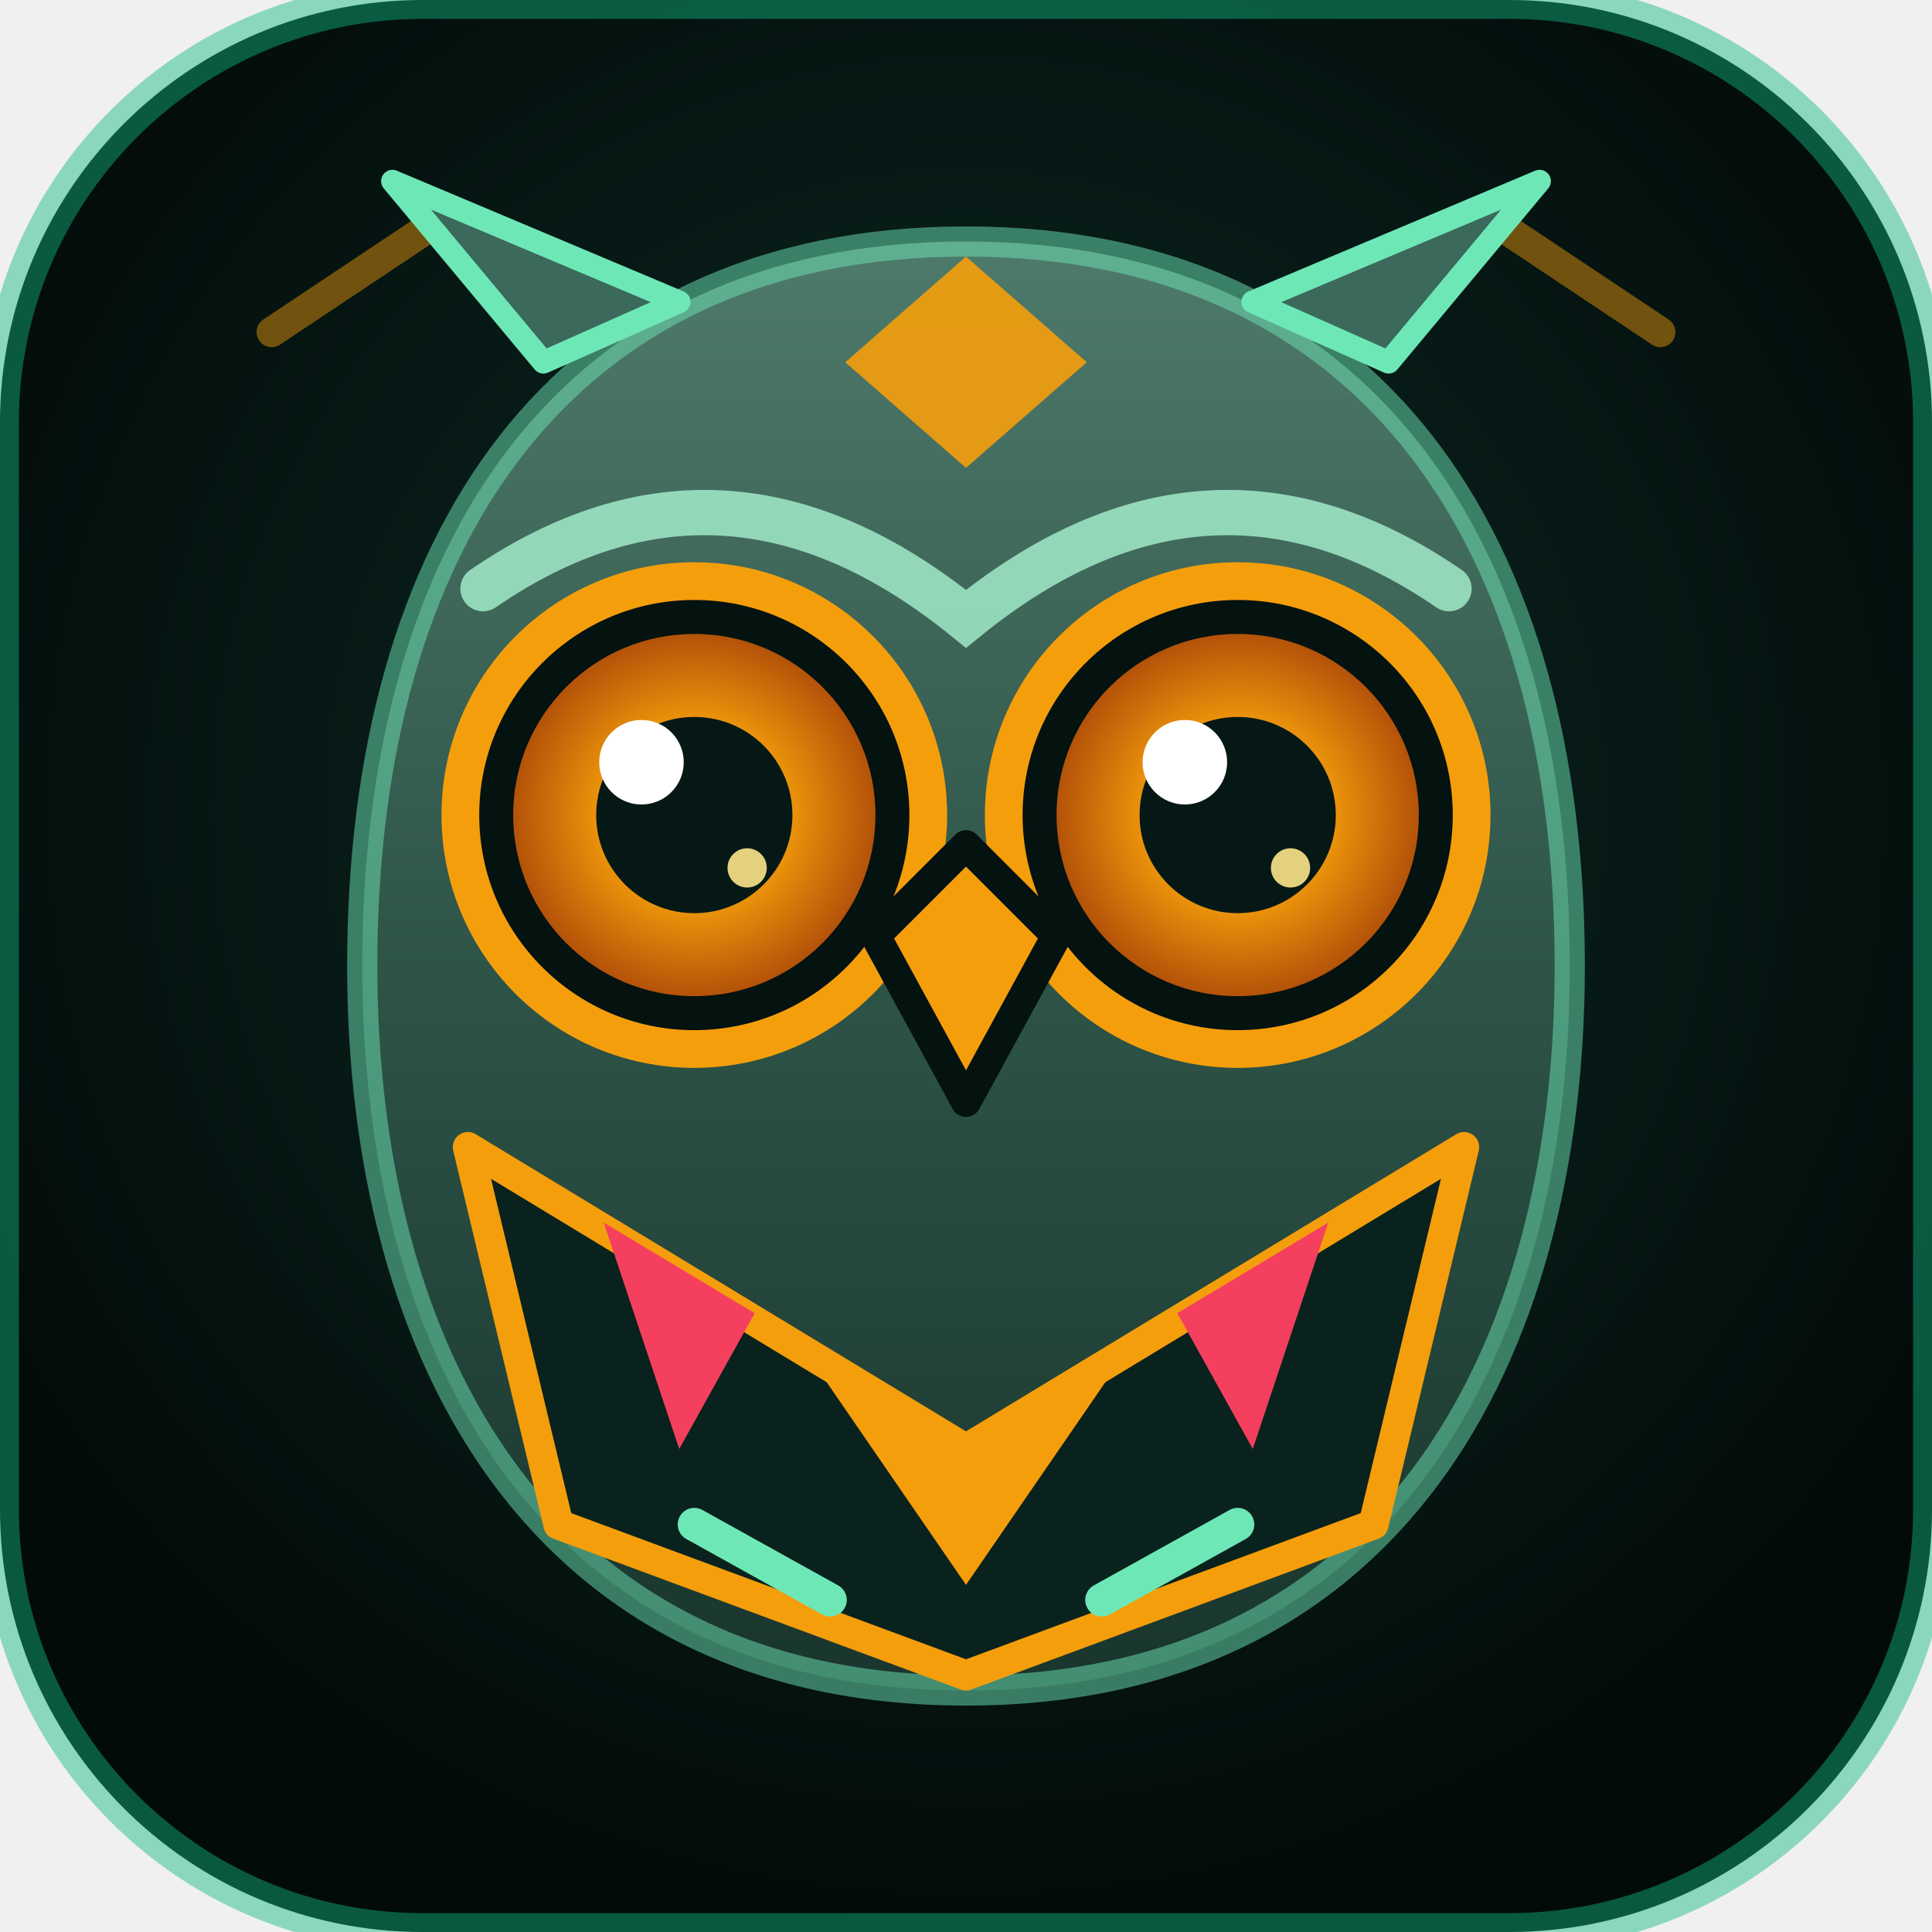
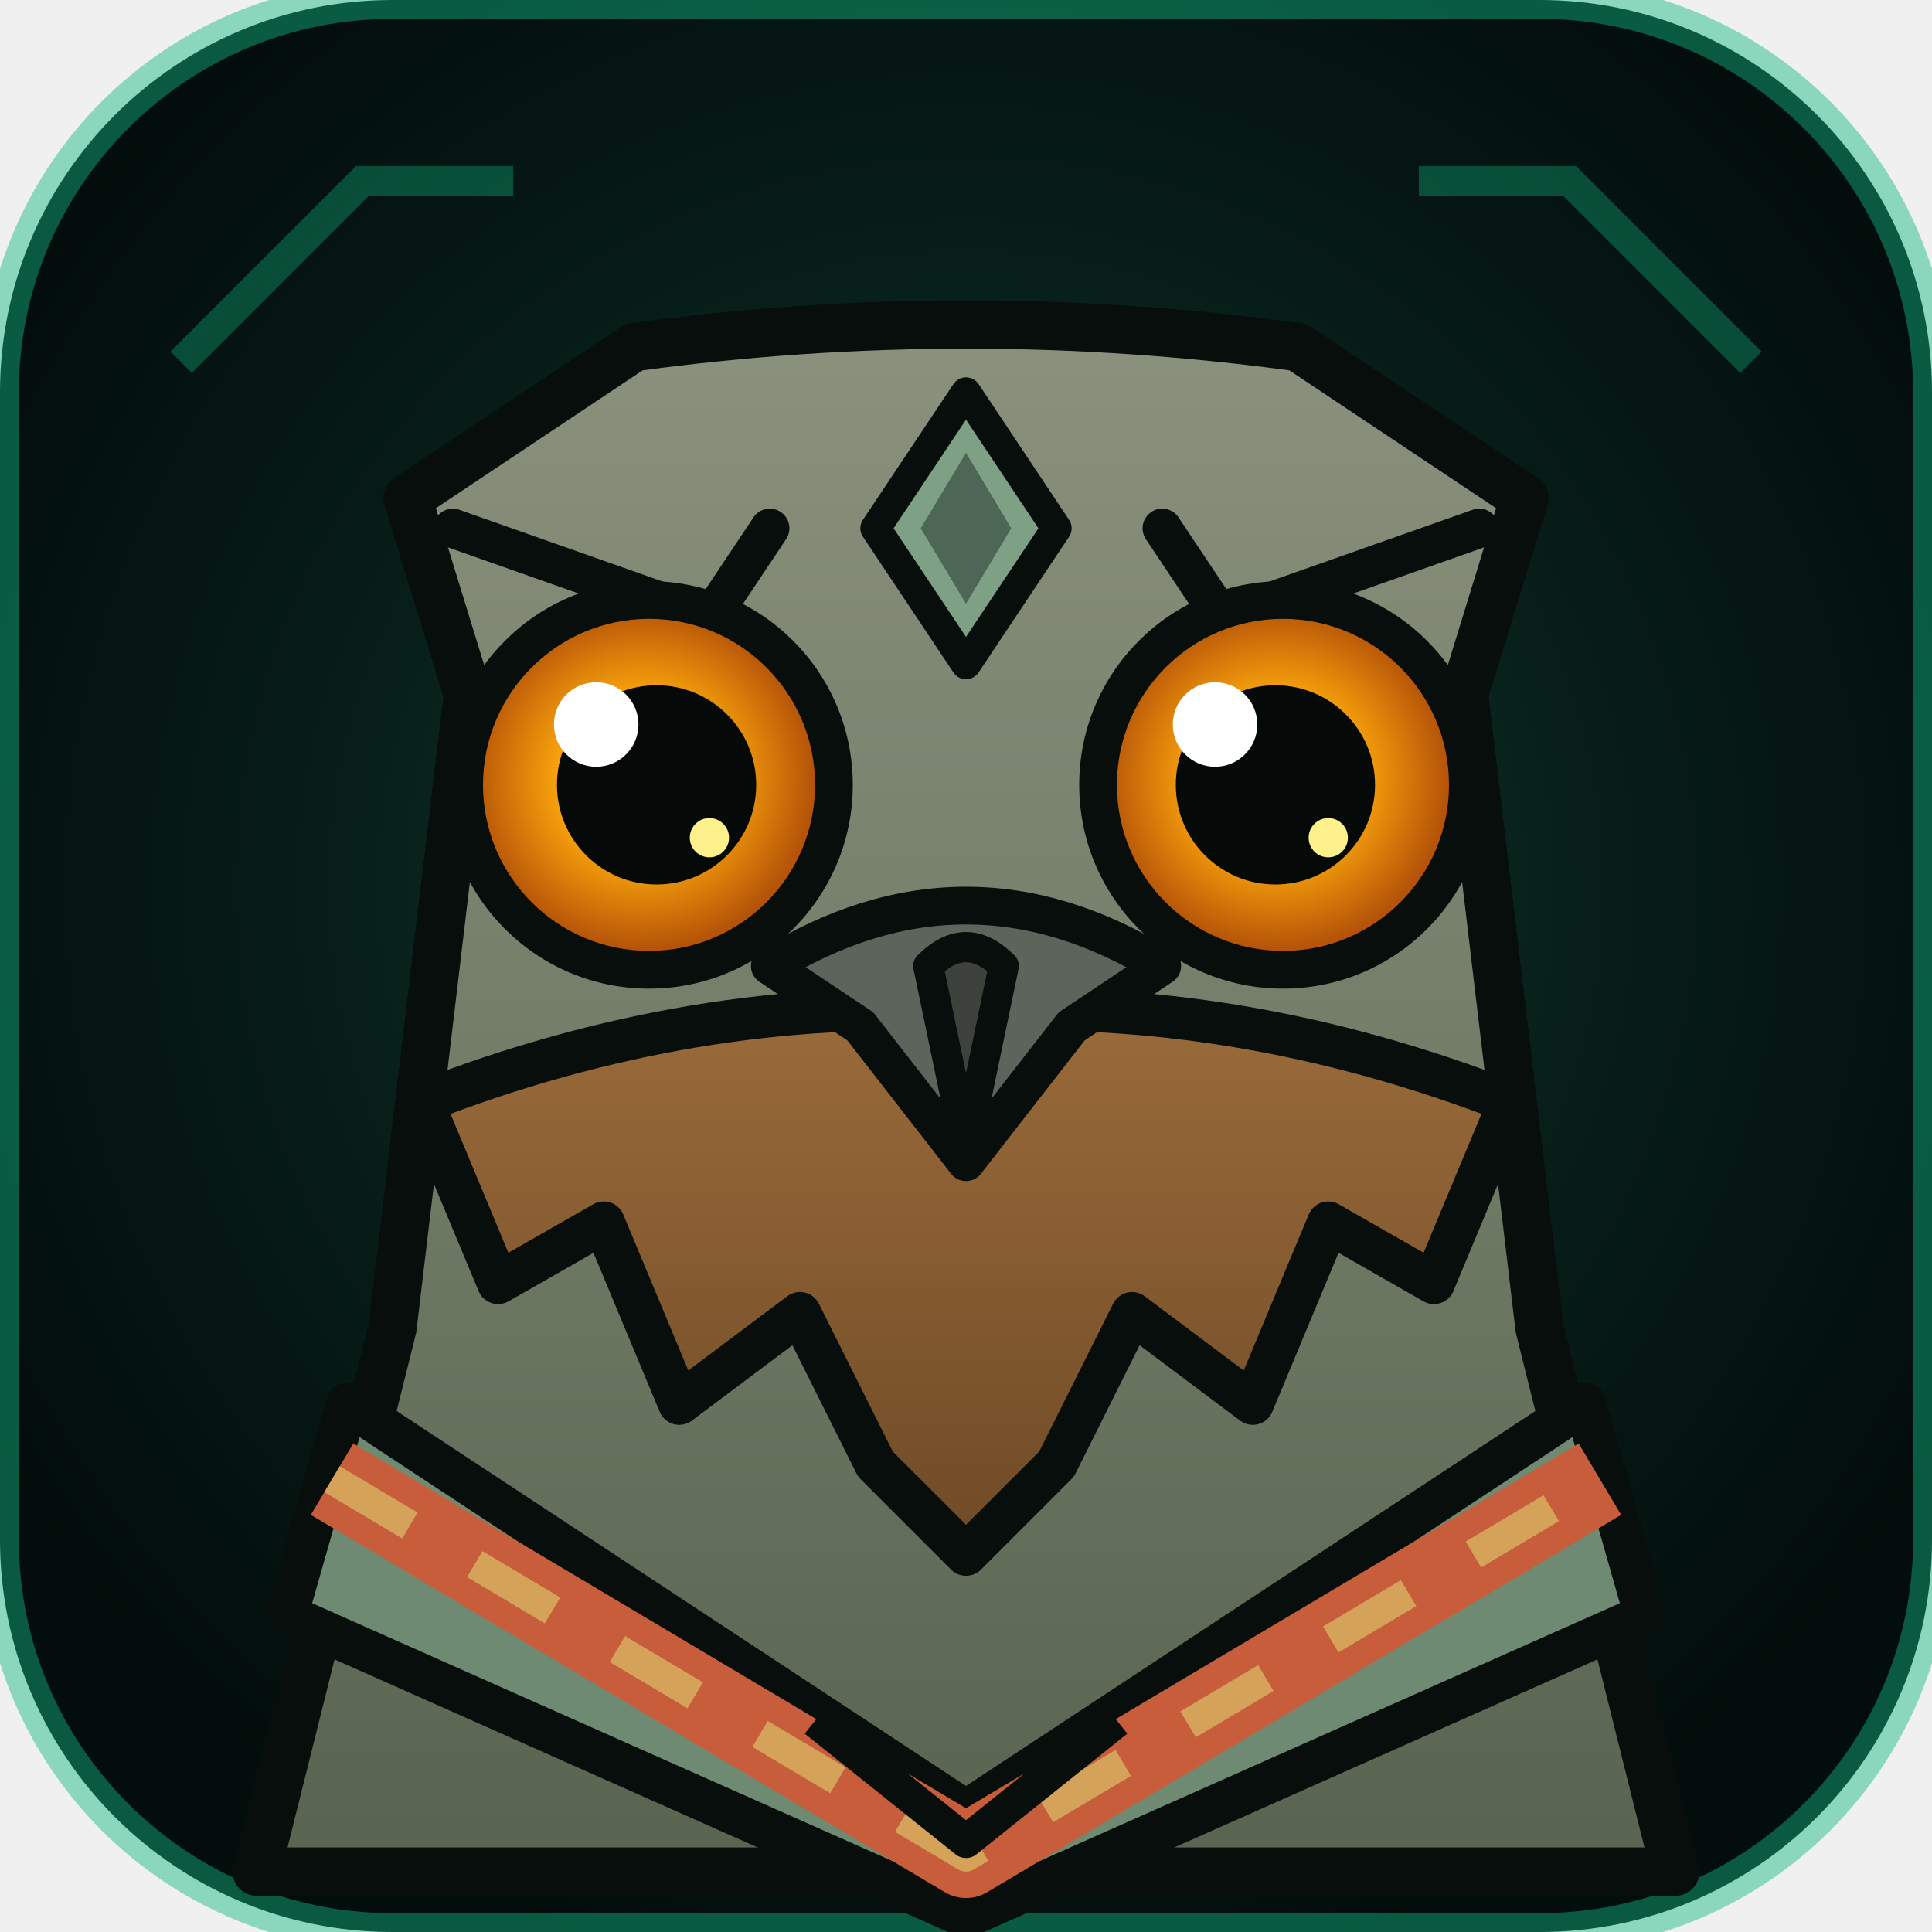
<svg xmlns="http://www.w3.org/2000/svg" viewBox="0 0 128 128">
  <defs>
-     <radialGradient id="bgGlow" cx="50%" cy="42%" r="58%">
-       <stop offset="0%" stop-color="#0C2A24" />
-       <stop offset="65%" stop-color="#061714" />
-       <stop offset="100%" stop-color="#030B0A" />
+     <radialGradient id="bgGlow" cx="50%" cy="46%" r="58%">
+       <stop offset="0%" stop-color="#0F3D31" />
+       <stop offset="60%" stop-color="#071C17" />
+       <stop offset="100%" stop-color="#030D0B" />
    </radialGradient>
-     <linearGradient id="plumage" x1="0%" y1="0%" x2="0%" y2="100%">
-       <stop offset="0%" stop-color="#4E7A6B" />
-       <stop offset="50%" stop-color="#2E5448" />
-       <stop offset="100%" stop-color="#19352D" />
+     <linearGradient id="slenderHead" x1="0%" y1="0%" x2="0%" y2="100%">
+       <stop offset="0%" stop-color="#8A917D" />
+       <stop offset="55%" stop-color="#6F7A65" />
+       <stop offset="100%" stop-color="#586350" />
    </linearGradient>
-     <radialGradient id="amberEye" cx="50%" cy="50%" r="50%">
-       <stop offset="0%" stop-color="#FDE68A" />
-       <stop offset="45%" stop-color="#F59E0B" />
+     <linearGradient id="chinBeard" x1="0%" y1="0%" x2="0%" y2="100%">
+       <stop offset="0%" stop-color="#9A6B3A" />
+       <stop offset="100%" stop-color="#6E4A26" />
+     </linearGradient>
+     <radialGradient id="amberEye" cx="48%" cy="48%" r="52%">
+       <stop offset="0%" stop-color="#FEF08A" />
+       <stop offset="52%" stop-color="#F59E0B" />
      <stop offset="100%" stop-color="#B45309" />
    </radialGradient>
  </defs>
-   <rect width="128" height="128" rx="28" fill="url(#bgGlow)" stroke="#10B981" stroke-width="2.5" stroke-opacity="0.45" />
-   <path d="M18 22 L30 14 L42 22 M86 22 L98 14 L110 22" fill="none" stroke="#F59E0B" stroke-width="2" stroke-linecap="round" stroke-linejoin="round" opacity="0.45" />
-   <path d="M64 16 C37 16 24 36 24 64 C24 90 36 112 64 112 C92 112 104 90 104 64 C104 36 91 16 64 16 Z" fill="url(#plumage)" stroke="#6EE7B7" stroke-width="2" stroke-opacity="0.5" />
-   <path d="M36 24 L26 12 L45 20 Z M92 24 L102 12 L83 20 Z" fill="#3B695B" stroke="#6EE7B7" stroke-width="1.5" stroke-linejoin="round" />
-   <path d="M32 39 Q48 28 64 41 Q80 28 96 39" fill="none" stroke="#A7F3D0" stroke-width="3" stroke-linecap="round" opacity="0.8" />
-   <path d="M56 24 L64 17 L72 24 L64 31 Z" fill="#F59E0B" opacity="0.9" />
-   <circle cx="46" cy="54" r="15.5" fill="#041210" stroke="#F59E0B" stroke-width="2.5" />
-   <circle cx="82" cy="54" r="15.5" fill="#041210" stroke="#F59E0B" stroke-width="2.5" />
-   <circle cx="46" cy="54" r="12" fill="url(#amberEye)" />
-   <circle cx="82" cy="54" r="12" fill="url(#amberEye)" />
-   <circle cx="46" cy="54" r="6.5" fill="#051815" />
-   <circle cx="82" cy="54" r="6.5" fill="#051815" />
-   <circle cx="42.5" cy="50.5" r="2.8" fill="#FFFFFF" />
-   <circle cx="78.5" cy="50.5" r="2.8" fill="#FFFFFF" />
-   <circle cx="49.5" cy="57.5" r="1.3" fill="#FDE68A" opacity="0.9" />
-   <circle cx="85.5" cy="57.5" r="1.3" fill="#FDE68A" opacity="0.9" />
-   <path d="M58 62 L64 56 L70 62 L64 73 Z" fill="#F59E0B" stroke="#041210" stroke-width="2" stroke-linejoin="round" />
-   <path d="M31 76 L64 96 L97 76 L91 101 L64 111 L37 101 Z" fill="#0A221D" stroke="#F59E0B" stroke-width="2" stroke-linejoin="round" />
-   <path d="M40 81 L50 87 L45 96 Z M88 81 L78 87 L83 96 Z" fill="#F43F5E" />
-   <path d="M53 89 L64 96 L75 89 L64 105 Z" fill="#F59E0B" />
-   <path d="M46 101 L55 106 M82 101 L73 106" stroke="#6EE7B7" stroke-width="2.2" stroke-linecap="round" />
+   <rect width="128" height="128" rx="26" fill="url(#bgGlow)" stroke="#10B981" stroke-width="2.5" stroke-opacity="0.45" />
+   <path d="M12 24 L24 12 L34 12 M116 24 L104 12 L94 12" fill="none" stroke="#10B981" stroke-width="2" stroke-opacity="0.35" />
+   <path d="M27 33 L42 23 Q64 20 86 23 L101 33 L97 46 L102 88 L111 124 L17 124 L26 88 L31 46 Z" fill="url(#slenderHead)" stroke="#070E0B" stroke-width="3.2" stroke-linejoin="round" />
+   <polygon points="64,26 70,35 64,44 58,35" fill="#7EA185" stroke="#070E0B" stroke-width="2" stroke-linejoin="round" />
+   <polygon points="64,30 67,35 64,40 61,35" fill="#4E6655" />
+   <path d="M30 35 L47 41 L51 35 M98 35 L81 41 L77 35" fill="none" stroke="#070E0B" stroke-width="2.6" stroke-linecap="round" stroke-linejoin="round" />
+   <circle cx="43" cy="52" r="13.5" fill="#070E0B" />
+   <circle cx="85" cy="52" r="13.5" fill="#070E0B" />
+   <circle cx="43" cy="52" r="11" fill="url(#amberEye)" />
+   <circle cx="85" cy="52" r="11" fill="url(#amberEye)" />
+   <circle cx="43.5" cy="52" r="6.6" fill="#050908" />
+   <circle cx="84.5" cy="52" r="6.6" fill="#050908" />
+   <circle cx="39.5" cy="48" r="2.8" fill="#FFFFFF" />
+   <circle cx="80.5" cy="48" r="2.8" fill="#FFFFFF" />
+   <circle cx="47" cy="55.5" r="1.3" fill="#FEF08A" />
+   <circle cx="88" cy="55.5" r="1.3" fill="#FEF08A" />
+   <path d="M28 73 Q46 66 64 67 Q82 66 100 73 L95 85 L88 81 L83 93 L75 87 L70 97 L64 103 L58 97 L53 87 L45 93 L40 81 L33 85 Z" fill="url(#chinBeard)" stroke="#070E0B" stroke-width="2.8" stroke-linejoin="round" />
+   <path d="M51 64 Q64 56 77 64 L71 68 L64 77 L57 68 Z" fill="#5D645B" stroke="#070E0B" stroke-width="2.5" stroke-linejoin="round" />
+   <path d="M61.5 64 L64 76 L66.5 64 Q64 61.5 61.5 64 Z" fill="#3D433C" stroke="#070E0B" stroke-width="2" stroke-linejoin="round" />
+   <path d="M23 93 L64 120 L105 93 L109 107 L64 127 L19 107 Z" fill="#6F8A73" stroke="#070E0B" stroke-width="2.8" stroke-linejoin="round" />
+   <path d="M22 98 L64 123 L106 98" fill="none" stroke="#C85D3B" stroke-width="5.5" stroke-linejoin="round" />
+   <path d="M22 98 L64 123 L106 98" fill="none" stroke="#D4A359" stroke-width="2" stroke-dasharray="6 5" stroke-linejoin="round" />
+   <path d="M54 114 L64 122 L74 114" fill="none" stroke="#070E0B" stroke-width="2.2" stroke-linejoin="round" />
</svg>
